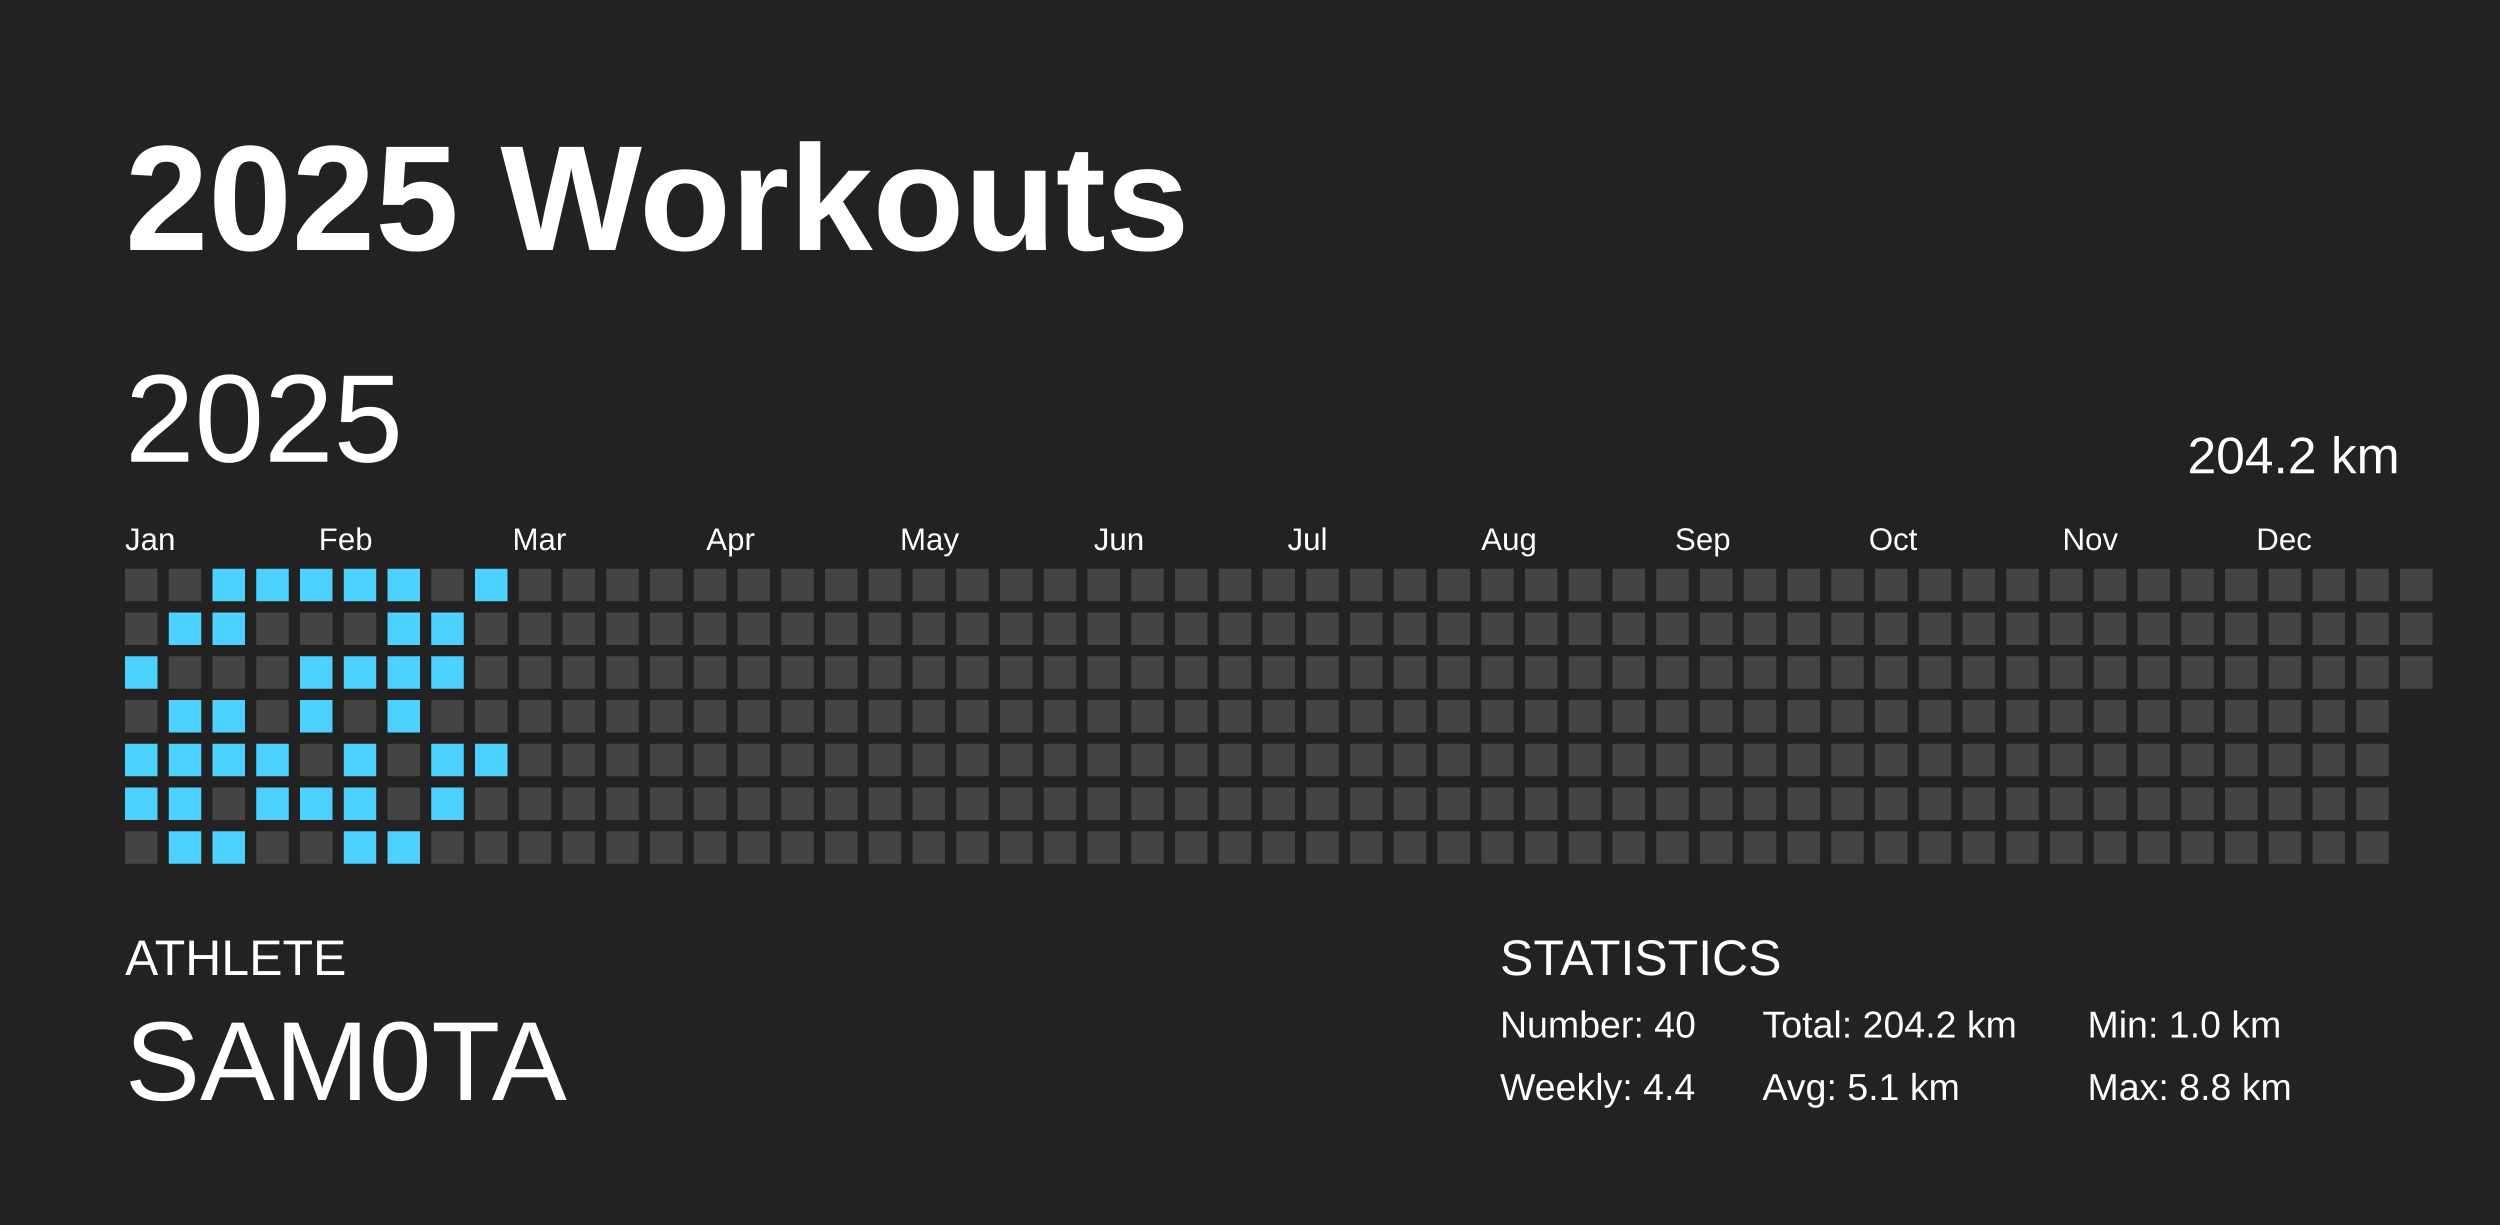
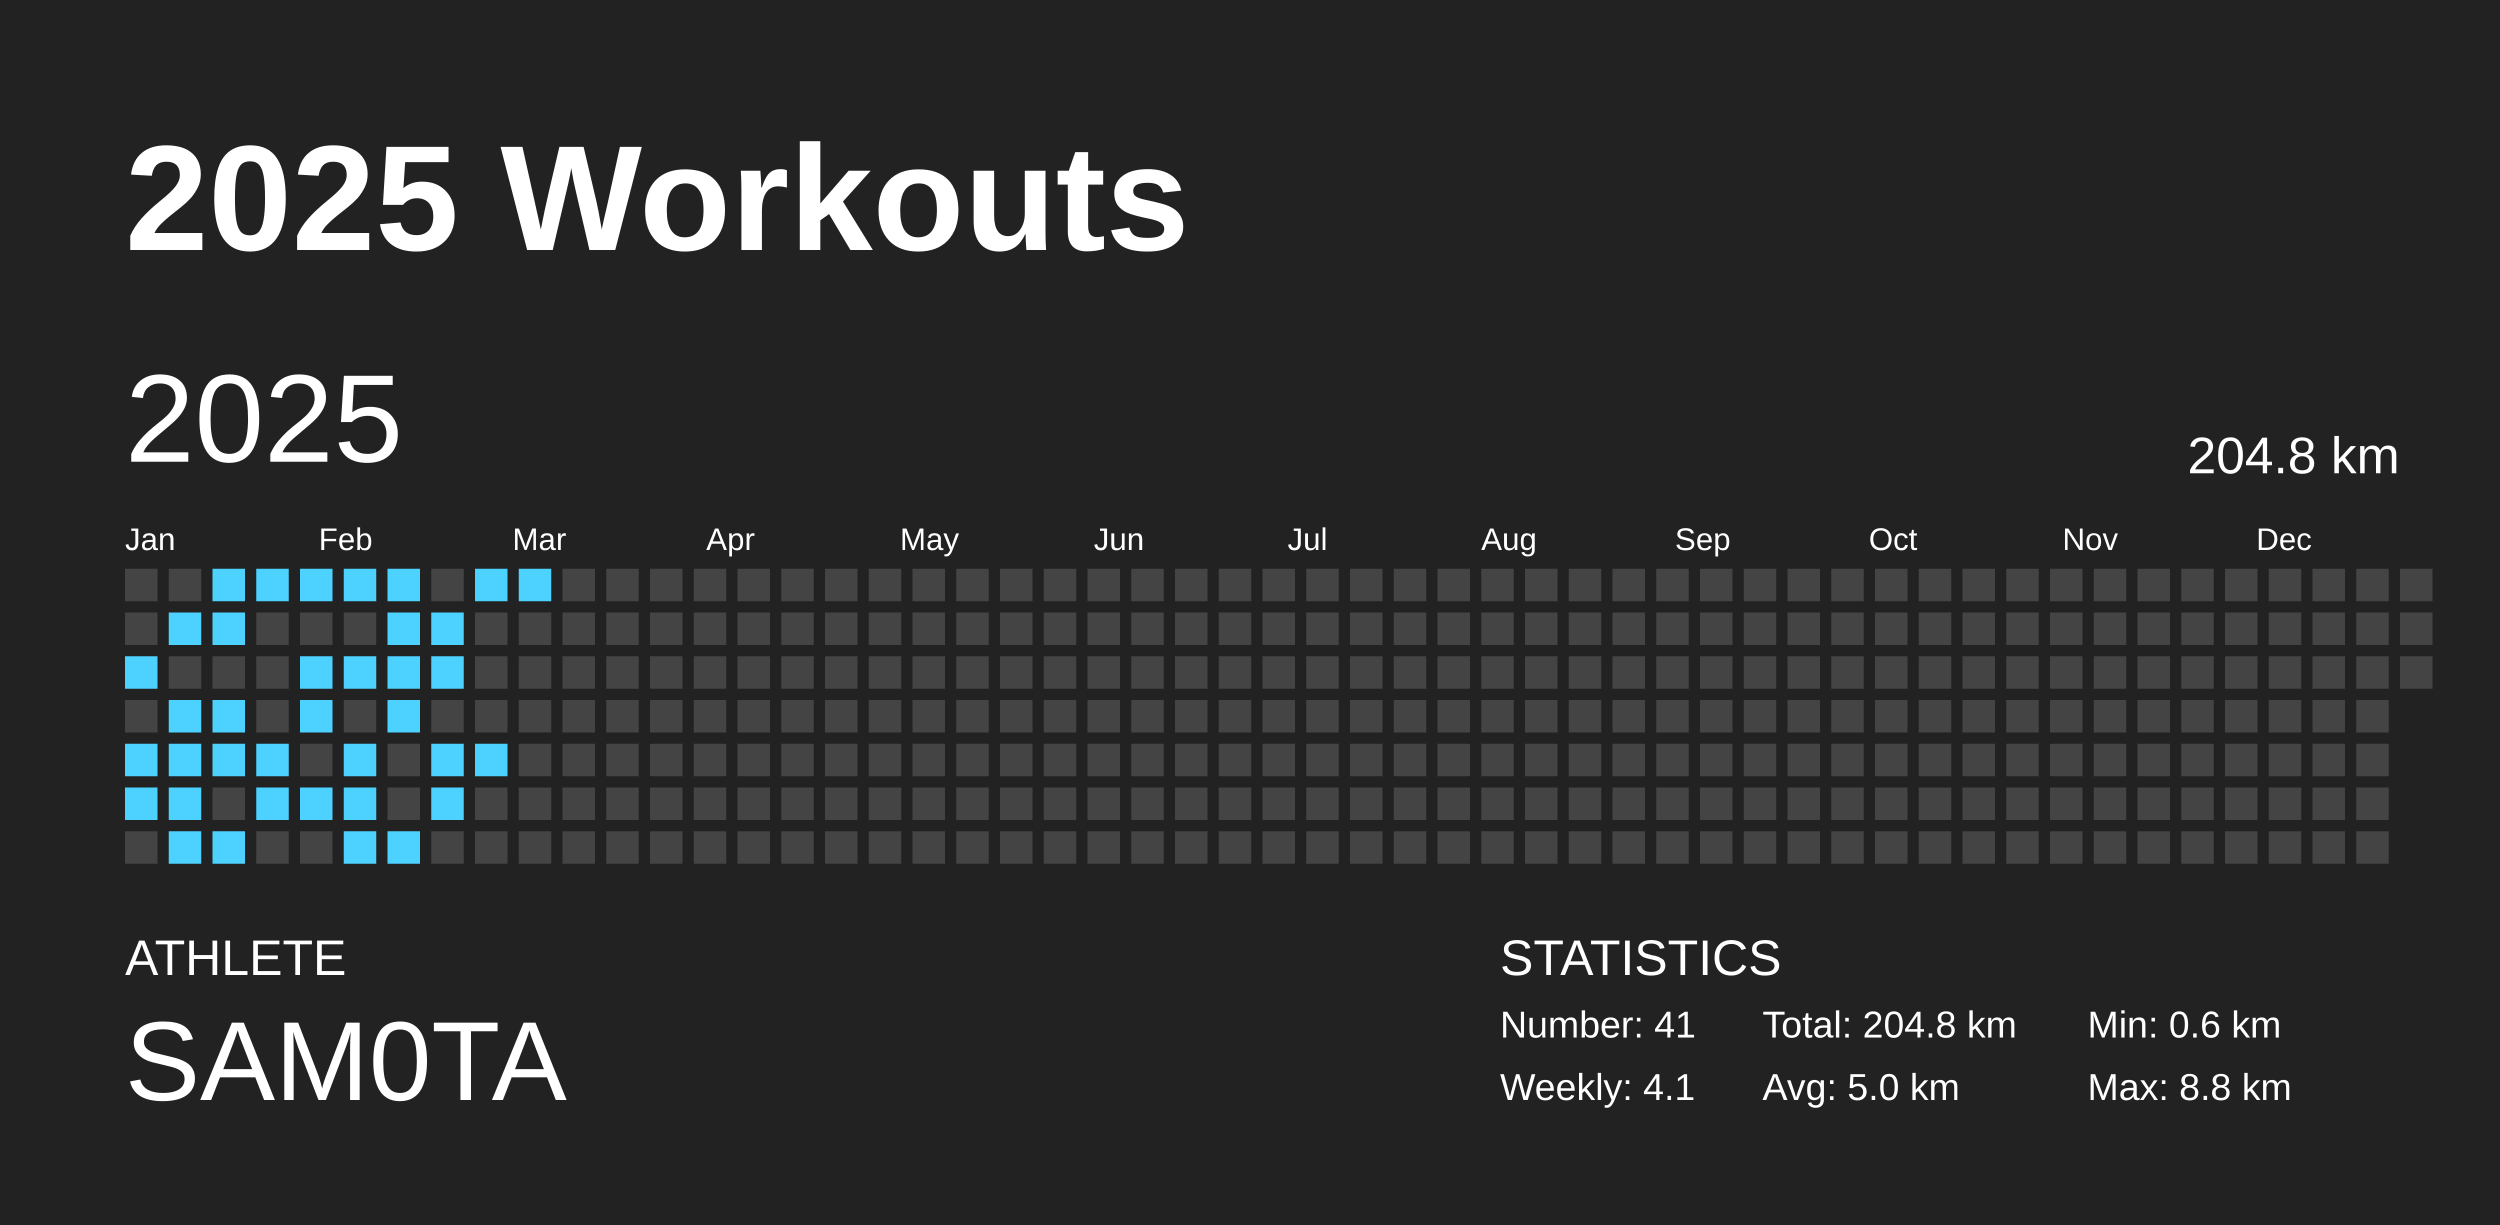
<svg xmlns="http://www.w3.org/2000/svg" baseProfile="full" height="98mm" version="1.1" viewBox="0,0,200,98" width="200mm">
  <defs />
  <rect fill="#222222" height="98" width="200" x="0" y="0" />
  <text fill="#FFFFFF" style="font-size:12px; font-family:Arial; font-weight:bold;" x="10" y="20">2025 Workouts</text>
  <text fill="#FFFFFF" style="font-size:4px; font-family:Arial" x="10" y="78">ATHLETE</text>
  <text fill="#FFFFFF" style="font-size:9px; font-family:Arial" x="10" y="88">SAM0TA</text>
  <text fill="#FFFFFF" style="font-size:4px; font-family:Arial" x="120" y="78">STATISTICS</text>
-   <text fill="#FFFFFF" style="font-size:3px; font-family:Arial" x="120" y="83">Number: 40</text>
-   <text fill="#FFFFFF" style="font-size:3px; font-family:Arial" x="120" y="88">Weekly: 4.4</text>
-   <text fill="#FFFFFF" style="font-size:3px; font-family:Arial" x="141" y="83">Total: 204.2 km</text>
-   <text fill="#FFFFFF" style="font-size:3px; font-family:Arial" x="141" y="88">Avg: 5.1 km</text>
-   <text fill="#FFFFFF" style="font-size:3px; font-family:Arial" x="167" y="83">Min: 1.0 km</text>
+   <text fill="#FFFFFF" style="font-size:3px; font-family:Arial" x="120" y="83">Number: 41</text>
+   <text fill="#FFFFFF" style="font-size:3px; font-family:Arial" x="120" y="88">Weekly: 4.1</text>
+   <text fill="#FFFFFF" style="font-size:3px; font-family:Arial" x="141" y="83">Total: 204.8 km</text>
+   <text fill="#FFFFFF" style="font-size:3px; font-family:Arial" x="141" y="88">Avg: 5.0 km</text>
+   <text fill="#FFFFFF" style="font-size:3px; font-family:Arial" x="167" y="83">Min: 0.6 km</text>
  <text fill="#FFFFFF" style="font-size:3px; font-family:Arial" x="167" y="88">Max: 8.8 km</text>
  <text dominant-baseline="hanging" fill="#FFFFFF" style="font-size:10.0px; font-family:Arial;" x="10" y="30">2025</text>
-   <text dominant-baseline="hanging" fill="#FFFFFF" style="font-size:4.125px; font-family:Arial;" x="175" y="35">204.2 km</text>
+   <text dominant-baseline="hanging" fill="#FFFFFF" style="font-size:4.125px; font-family:Arial;" x="175" y="35">204.8 km</text>
  <text fill="#FFFFFF" style="font-size:2.5px; font-family:Arial" x="10.0" y="44">Jan</text>
  <text fill="#FFFFFF" style="font-size:2.5px; font-family:Arial" x="25.5" y="44">Feb</text>
  <text fill="#FFFFFF" style="font-size:2.5px; font-family:Arial" x="41.0" y="44">Mar</text>
  <text fill="#FFFFFF" style="font-size:2.5px; font-family:Arial" x="56.5" y="44">Apr</text>
  <text fill="#FFFFFF" style="font-size:2.5px; font-family:Arial" x="72.0" y="44">May</text>
  <text fill="#FFFFFF" style="font-size:2.5px; font-family:Arial" x="87.5" y="44">Jun</text>
  <text fill="#FFFFFF" style="font-size:2.5px; font-family:Arial" x="103.0" y="44">Jul</text>
  <text fill="#FFFFFF" style="font-size:2.5px; font-family:Arial" x="118.5" y="44">Aug</text>
  <text fill="#FFFFFF" style="font-size:2.5px; font-family:Arial" x="134.0" y="44">Sep</text>
  <text fill="#FFFFFF" style="font-size:2.5px; font-family:Arial" x="149.5" y="44">Oct</text>
  <text fill="#FFFFFF" style="font-size:2.5px; font-family:Arial" x="165.0" y="44">Nov</text>
  <text fill="#FFFFFF" style="font-size:2.5px; font-family:Arial" x="180.5" y="44">Dec</text>
  <rect fill="#444444" height="2.6" width="2.6" x="10.0" y="45.5" />
  <rect fill="#444444" height="2.6" width="2.6" x="10.0" y="49.0" />
  <rect fill="#4dd2ff" height="2.6" width="2.6" x="10.0" y="52.5" />
  <rect fill="#444444" height="2.6" width="2.6" x="10.0" y="56.0" />
  <rect fill="#4dd2ff" height="2.6" width="2.6" x="10.0" y="59.5" />
  <rect fill="#4dd2ff" height="2.6" width="2.6" x="10.0" y="63.0" />
  <rect fill="#444444" height="2.6" width="2.6" x="10.0" y="66.5" />
  <rect fill="#444444" height="2.6" width="2.6" x="13.5" y="45.5" />
  <rect fill="#4dd2ff" height="2.6" width="2.6" x="13.5" y="49.0" />
  <rect fill="#444444" height="2.6" width="2.6" x="13.5" y="52.5" />
  <rect fill="#4dd2ff" height="2.6" width="2.6" x="13.5" y="56.0" />
  <rect fill="#4dd2ff" height="2.6" width="2.6" x="13.5" y="59.5" />
  <rect fill="#4dd2ff" height="2.6" width="2.6" x="13.5" y="63.0" />
  <rect fill="#4dd2ff" height="2.6" width="2.6" x="13.5" y="66.5" />
  <rect fill="#4dd2ff" height="2.6" width="2.6" x="17.0" y="45.5" />
  <rect fill="#4dd2ff" height="2.6" width="2.6" x="17.0" y="49.0" />
  <rect fill="#444444" height="2.6" width="2.6" x="17.0" y="52.5" />
  <rect fill="#4dd2ff" height="2.6" width="2.6" x="17.0" y="56.0" />
  <rect fill="#4dd2ff" height="2.6" width="2.6" x="17.0" y="59.5" />
  <rect fill="#444444" height="2.6" width="2.6" x="17.0" y="63.0" />
  <rect fill="#4dd2ff" height="2.6" width="2.6" x="17.0" y="66.5" />
  <rect fill="#4dd2ff" height="2.6" width="2.6" x="20.5" y="45.5" />
  <rect fill="#444444" height="2.6" width="2.6" x="20.5" y="49.0" />
  <rect fill="#444444" height="2.6" width="2.6" x="20.5" y="52.5" />
  <rect fill="#444444" height="2.6" width="2.6" x="20.5" y="56.0" />
  <rect fill="#4dd2ff" height="2.6" width="2.6" x="20.5" y="59.5" />
  <rect fill="#4dd2ff" height="2.6" width="2.6" x="20.5" y="63.0" />
  <rect fill="#444444" height="2.6" width="2.6" x="20.5" y="66.5" />
  <rect fill="#4dd2ff" height="2.6" width="2.6" x="24.0" y="45.5" />
  <rect fill="#444444" height="2.6" width="2.6" x="24.0" y="49.0" />
  <rect fill="#4dd2ff" height="2.6" width="2.6" x="24.0" y="52.5" />
  <rect fill="#4dd2ff" height="2.6" width="2.6" x="24.0" y="56.0" />
  <rect fill="#444444" height="2.6" width="2.6" x="24.0" y="59.5" />
  <rect fill="#4dd2ff" height="2.6" width="2.6" x="24.0" y="63.0" />
  <rect fill="#444444" height="2.6" width="2.6" x="24.0" y="66.5" />
  <rect fill="#4dd2ff" height="2.6" width="2.6" x="27.5" y="45.5" />
  <rect fill="#444444" height="2.6" width="2.6" x="27.5" y="49.0" />
  <rect fill="#4dd2ff" height="2.6" width="2.6" x="27.5" y="52.5" />
  <rect fill="#444444" height="2.6" width="2.6" x="27.5" y="56.0" />
  <rect fill="#4dd2ff" height="2.6" width="2.6" x="27.5" y="59.5" />
  <rect fill="#4dd2ff" height="2.6" width="2.6" x="27.5" y="63.0" />
  <rect fill="#4dd2ff" height="2.6" width="2.6" x="27.5" y="66.5" />
  <rect fill="#4dd2ff" height="2.6" width="2.6" x="31.0" y="45.5" />
  <rect fill="#4dd2ff" height="2.6" width="2.6" x="31.0" y="49.0" />
  <rect fill="#4dd2ff" height="2.6" width="2.6" x="31.0" y="52.5" />
  <rect fill="#4dd2ff" height="2.6" width="2.6" x="31.0" y="56.0" />
  <rect fill="#444444" height="2.6" width="2.6" x="31.0" y="59.5" />
  <rect fill="#444444" height="2.6" width="2.6" x="31.0" y="63.0" />
  <rect fill="#4dd2ff" height="2.6" width="2.6" x="31.0" y="66.5" />
  <rect fill="#444444" height="2.6" width="2.6" x="34.5" y="45.5" />
  <rect fill="#4dd2ff" height="2.6" width="2.6" x="34.5" y="49.0" />
  <rect fill="#4dd2ff" height="2.6" width="2.6" x="34.5" y="52.5" />
  <rect fill="#444444" height="2.6" width="2.6" x="34.5" y="56.0" />
  <rect fill="#4dd2ff" height="2.6" width="2.6" x="34.5" y="59.5" />
  <rect fill="#4dd2ff" height="2.6" width="2.6" x="34.5" y="63.0" />
  <rect fill="#444444" height="2.6" width="2.6" x="34.5" y="66.5" />
  <rect fill="#4dd2ff" height="2.6" width="2.6" x="38.0" y="45.5" />
  <rect fill="#444444" height="2.6" width="2.6" x="38.0" y="49.0" />
  <rect fill="#444444" height="2.6" width="2.6" x="38.0" y="52.5" />
  <rect fill="#444444" height="2.6" width="2.6" x="38.0" y="56.0" />
  <rect fill="#4dd2ff" height="2.6" width="2.6" x="38.0" y="59.5" />
  <rect fill="#444444" height="2.6" width="2.6" x="38.0" y="63.0" />
  <rect fill="#444444" height="2.6" width="2.6" x="38.0" y="66.5" />
-   <rect fill="#444444" height="2.6" width="2.6" x="41.5" y="45.5" />
+   <rect fill="#4dd2ff" height="2.6" width="2.6" x="41.5" y="45.5" />
  <rect fill="#444444" height="2.6" width="2.6" x="41.5" y="49.0" />
  <rect fill="#444444" height="2.6" width="2.6" x="41.5" y="52.5" />
  <rect fill="#444444" height="2.6" width="2.6" x="41.5" y="56.0" />
  <rect fill="#444444" height="2.6" width="2.6" x="41.5" y="59.5" />
  <rect fill="#444444" height="2.6" width="2.6" x="41.5" y="63.0" />
  <rect fill="#444444" height="2.6" width="2.6" x="41.5" y="66.5" />
  <rect fill="#444444" height="2.6" width="2.6" x="45.0" y="45.5" />
  <rect fill="#444444" height="2.6" width="2.6" x="45.0" y="49.0" />
  <rect fill="#444444" height="2.6" width="2.6" x="45.0" y="52.5" />
  <rect fill="#444444" height="2.6" width="2.6" x="45.0" y="56.0" />
  <rect fill="#444444" height="2.6" width="2.6" x="45.0" y="59.5" />
  <rect fill="#444444" height="2.6" width="2.6" x="45.0" y="63.0" />
  <rect fill="#444444" height="2.6" width="2.6" x="45.0" y="66.5" />
  <rect fill="#444444" height="2.6" width="2.6" x="48.5" y="45.5" />
  <rect fill="#444444" height="2.6" width="2.6" x="48.5" y="49.0" />
  <rect fill="#444444" height="2.6" width="2.6" x="48.5" y="52.5" />
  <rect fill="#444444" height="2.6" width="2.6" x="48.5" y="56.0" />
  <rect fill="#444444" height="2.6" width="2.6" x="48.5" y="59.5" />
  <rect fill="#444444" height="2.6" width="2.6" x="48.5" y="63.0" />
  <rect fill="#444444" height="2.6" width="2.6" x="48.5" y="66.5" />
  <rect fill="#444444" height="2.6" width="2.6" x="52.0" y="45.5" />
  <rect fill="#444444" height="2.6" width="2.6" x="52.0" y="49.0" />
  <rect fill="#444444" height="2.6" width="2.6" x="52.0" y="52.5" />
  <rect fill="#444444" height="2.6" width="2.6" x="52.0" y="56.0" />
  <rect fill="#444444" height="2.6" width="2.6" x="52.0" y="59.5" />
  <rect fill="#444444" height="2.6" width="2.6" x="52.0" y="63.0" />
  <rect fill="#444444" height="2.6" width="2.6" x="52.0" y="66.5" />
  <rect fill="#444444" height="2.6" width="2.6" x="55.5" y="45.5" />
  <rect fill="#444444" height="2.6" width="2.6" x="55.5" y="49.0" />
  <rect fill="#444444" height="2.6" width="2.6" x="55.5" y="52.5" />
  <rect fill="#444444" height="2.6" width="2.6" x="55.5" y="56.0" />
  <rect fill="#444444" height="2.6" width="2.6" x="55.5" y="59.5" />
  <rect fill="#444444" height="2.6" width="2.6" x="55.5" y="63.0" />
  <rect fill="#444444" height="2.6" width="2.6" x="55.5" y="66.5" />
  <rect fill="#444444" height="2.6" width="2.6" x="59.0" y="45.5" />
  <rect fill="#444444" height="2.6" width="2.6" x="59.0" y="49.0" />
  <rect fill="#444444" height="2.6" width="2.6" x="59.0" y="52.5" />
  <rect fill="#444444" height="2.6" width="2.6" x="59.0" y="56.0" />
  <rect fill="#444444" height="2.6" width="2.6" x="59.0" y="59.5" />
  <rect fill="#444444" height="2.6" width="2.6" x="59.0" y="63.0" />
  <rect fill="#444444" height="2.6" width="2.6" x="59.0" y="66.5" />
  <rect fill="#444444" height="2.6" width="2.6" x="62.5" y="45.5" />
  <rect fill="#444444" height="2.6" width="2.6" x="62.5" y="49.0" />
  <rect fill="#444444" height="2.6" width="2.6" x="62.5" y="52.5" />
  <rect fill="#444444" height="2.6" width="2.6" x="62.5" y="56.0" />
  <rect fill="#444444" height="2.6" width="2.6" x="62.5" y="59.5" />
  <rect fill="#444444" height="2.6" width="2.6" x="62.5" y="63.0" />
  <rect fill="#444444" height="2.6" width="2.6" x="62.5" y="66.5" />
  <rect fill="#444444" height="2.6" width="2.6" x="66.0" y="45.5" />
  <rect fill="#444444" height="2.6" width="2.6" x="66.0" y="49.0" />
  <rect fill="#444444" height="2.6" width="2.6" x="66.0" y="52.5" />
  <rect fill="#444444" height="2.6" width="2.6" x="66.0" y="56.0" />
  <rect fill="#444444" height="2.6" width="2.6" x="66.0" y="59.5" />
  <rect fill="#444444" height="2.6" width="2.6" x="66.0" y="63.0" />
  <rect fill="#444444" height="2.6" width="2.6" x="66.0" y="66.5" />
  <rect fill="#444444" height="2.6" width="2.6" x="69.5" y="45.5" />
  <rect fill="#444444" height="2.6" width="2.6" x="69.5" y="49.0" />
  <rect fill="#444444" height="2.6" width="2.6" x="69.5" y="52.5" />
  <rect fill="#444444" height="2.6" width="2.6" x="69.5" y="56.0" />
  <rect fill="#444444" height="2.6" width="2.6" x="69.5" y="59.5" />
  <rect fill="#444444" height="2.6" width="2.6" x="69.5" y="63.0" />
  <rect fill="#444444" height="2.6" width="2.6" x="69.5" y="66.5" />
  <rect fill="#444444" height="2.6" width="2.6" x="73.0" y="45.5" />
  <rect fill="#444444" height="2.6" width="2.6" x="73.0" y="49.0" />
  <rect fill="#444444" height="2.6" width="2.6" x="73.0" y="52.5" />
  <rect fill="#444444" height="2.6" width="2.6" x="73.0" y="56.0" />
  <rect fill="#444444" height="2.6" width="2.6" x="73.0" y="59.5" />
  <rect fill="#444444" height="2.6" width="2.6" x="73.0" y="63.0" />
  <rect fill="#444444" height="2.6" width="2.6" x="73.0" y="66.5" />
  <rect fill="#444444" height="2.6" width="2.6" x="76.5" y="45.5" />
  <rect fill="#444444" height="2.6" width="2.6" x="76.5" y="49.0" />
  <rect fill="#444444" height="2.6" width="2.6" x="76.5" y="52.5" />
  <rect fill="#444444" height="2.6" width="2.6" x="76.5" y="56.0" />
  <rect fill="#444444" height="2.6" width="2.6" x="76.5" y="59.5" />
  <rect fill="#444444" height="2.6" width="2.6" x="76.5" y="63.0" />
  <rect fill="#444444" height="2.6" width="2.6" x="76.5" y="66.5" />
  <rect fill="#444444" height="2.6" width="2.6" x="80.0" y="45.5" />
  <rect fill="#444444" height="2.6" width="2.6" x="80.0" y="49.0" />
  <rect fill="#444444" height="2.6" width="2.6" x="80.0" y="52.5" />
  <rect fill="#444444" height="2.6" width="2.6" x="80.0" y="56.0" />
  <rect fill="#444444" height="2.6" width="2.6" x="80.0" y="59.5" />
  <rect fill="#444444" height="2.6" width="2.6" x="80.0" y="63.0" />
  <rect fill="#444444" height="2.6" width="2.6" x="80.0" y="66.5" />
  <rect fill="#444444" height="2.6" width="2.6" x="83.5" y="45.5" />
  <rect fill="#444444" height="2.6" width="2.6" x="83.5" y="49.0" />
  <rect fill="#444444" height="2.6" width="2.6" x="83.5" y="52.5" />
  <rect fill="#444444" height="2.6" width="2.6" x="83.5" y="56.0" />
  <rect fill="#444444" height="2.6" width="2.6" x="83.5" y="59.5" />
  <rect fill="#444444" height="2.6" width="2.6" x="83.5" y="63.0" />
  <rect fill="#444444" height="2.6" width="2.6" x="83.5" y="66.5" />
  <rect fill="#444444" height="2.6" width="2.6" x="87.0" y="45.5" />
  <rect fill="#444444" height="2.6" width="2.6" x="87.0" y="49.0" />
  <rect fill="#444444" height="2.6" width="2.6" x="87.0" y="52.5" />
  <rect fill="#444444" height="2.6" width="2.6" x="87.0" y="56.0" />
  <rect fill="#444444" height="2.6" width="2.6" x="87.0" y="59.5" />
  <rect fill="#444444" height="2.6" width="2.6" x="87.0" y="63.0" />
  <rect fill="#444444" height="2.6" width="2.6" x="87.0" y="66.5" />
  <rect fill="#444444" height="2.6" width="2.6" x="90.5" y="45.5" />
  <rect fill="#444444" height="2.6" width="2.6" x="90.5" y="49.0" />
  <rect fill="#444444" height="2.6" width="2.6" x="90.5" y="52.5" />
  <rect fill="#444444" height="2.6" width="2.6" x="90.5" y="56.0" />
  <rect fill="#444444" height="2.6" width="2.6" x="90.5" y="59.5" />
  <rect fill="#444444" height="2.6" width="2.6" x="90.5" y="63.0" />
  <rect fill="#444444" height="2.6" width="2.6" x="90.5" y="66.5" />
  <rect fill="#444444" height="2.6" width="2.6" x="94.0" y="45.5" />
  <rect fill="#444444" height="2.6" width="2.6" x="94.0" y="49.0" />
  <rect fill="#444444" height="2.6" width="2.6" x="94.0" y="52.5" />
  <rect fill="#444444" height="2.6" width="2.6" x="94.0" y="56.0" />
  <rect fill="#444444" height="2.6" width="2.6" x="94.0" y="59.5" />
  <rect fill="#444444" height="2.6" width="2.6" x="94.0" y="63.0" />
  <rect fill="#444444" height="2.6" width="2.6" x="94.0" y="66.5" />
  <rect fill="#444444" height="2.6" width="2.6" x="97.5" y="45.5" />
  <rect fill="#444444" height="2.6" width="2.6" x="97.5" y="49.0" />
  <rect fill="#444444" height="2.6" width="2.6" x="97.5" y="52.5" />
  <rect fill="#444444" height="2.6" width="2.6" x="97.5" y="56.0" />
  <rect fill="#444444" height="2.6" width="2.6" x="97.5" y="59.5" />
  <rect fill="#444444" height="2.6" width="2.6" x="97.5" y="63.0" />
  <rect fill="#444444" height="2.6" width="2.6" x="97.5" y="66.5" />
  <rect fill="#444444" height="2.6" width="2.6" x="101.0" y="45.5" />
  <rect fill="#444444" height="2.6" width="2.6" x="101.0" y="49.0" />
  <rect fill="#444444" height="2.6" width="2.6" x="101.0" y="52.5" />
  <rect fill="#444444" height="2.6" width="2.6" x="101.0" y="56.0" />
  <rect fill="#444444" height="2.6" width="2.6" x="101.0" y="59.5" />
  <rect fill="#444444" height="2.6" width="2.6" x="101.0" y="63.0" />
  <rect fill="#444444" height="2.6" width="2.6" x="101.0" y="66.5" />
  <rect fill="#444444" height="2.6" width="2.6" x="104.5" y="45.5" />
  <rect fill="#444444" height="2.6" width="2.6" x="104.5" y="49.0" />
  <rect fill="#444444" height="2.6" width="2.6" x="104.5" y="52.5" />
  <rect fill="#444444" height="2.6" width="2.6" x="104.5" y="56.0" />
  <rect fill="#444444" height="2.6" width="2.6" x="104.5" y="59.5" />
  <rect fill="#444444" height="2.6" width="2.6" x="104.5" y="63.0" />
  <rect fill="#444444" height="2.6" width="2.6" x="104.5" y="66.5" />
  <rect fill="#444444" height="2.6" width="2.6" x="108.0" y="45.5" />
  <rect fill="#444444" height="2.6" width="2.6" x="108.0" y="49.0" />
  <rect fill="#444444" height="2.6" width="2.6" x="108.0" y="52.5" />
  <rect fill="#444444" height="2.6" width="2.6" x="108.0" y="56.0" />
  <rect fill="#444444" height="2.6" width="2.6" x="108.0" y="59.5" />
  <rect fill="#444444" height="2.6" width="2.6" x="108.0" y="63.0" />
  <rect fill="#444444" height="2.6" width="2.6" x="108.0" y="66.5" />
  <rect fill="#444444" height="2.6" width="2.6" x="111.5" y="45.5" />
  <rect fill="#444444" height="2.6" width="2.6" x="111.5" y="49.0" />
  <rect fill="#444444" height="2.6" width="2.6" x="111.5" y="52.5" />
  <rect fill="#444444" height="2.6" width="2.6" x="111.5" y="56.0" />
  <rect fill="#444444" height="2.6" width="2.6" x="111.5" y="59.5" />
  <rect fill="#444444" height="2.6" width="2.6" x="111.5" y="63.0" />
  <rect fill="#444444" height="2.6" width="2.6" x="111.5" y="66.5" />
  <rect fill="#444444" height="2.6" width="2.6" x="115.0" y="45.5" />
  <rect fill="#444444" height="2.6" width="2.6" x="115.0" y="49.0" />
  <rect fill="#444444" height="2.6" width="2.6" x="115.0" y="52.5" />
  <rect fill="#444444" height="2.6" width="2.6" x="115.0" y="56.0" />
  <rect fill="#444444" height="2.6" width="2.6" x="115.0" y="59.5" />
  <rect fill="#444444" height="2.6" width="2.6" x="115.0" y="63.0" />
  <rect fill="#444444" height="2.6" width="2.6" x="115.0" y="66.5" />
  <rect fill="#444444" height="2.6" width="2.6" x="118.5" y="45.5" />
  <rect fill="#444444" height="2.6" width="2.6" x="118.5" y="49.0" />
  <rect fill="#444444" height="2.6" width="2.6" x="118.5" y="52.5" />
  <rect fill="#444444" height="2.6" width="2.6" x="118.5" y="56.0" />
  <rect fill="#444444" height="2.6" width="2.6" x="118.5" y="59.5" />
  <rect fill="#444444" height="2.6" width="2.6" x="118.5" y="63.0" />
  <rect fill="#444444" height="2.6" width="2.6" x="118.5" y="66.5" />
  <rect fill="#444444" height="2.6" width="2.6" x="122.0" y="45.5" />
  <rect fill="#444444" height="2.6" width="2.6" x="122.0" y="49.0" />
  <rect fill="#444444" height="2.6" width="2.6" x="122.0" y="52.5" />
  <rect fill="#444444" height="2.6" width="2.6" x="122.0" y="56.0" />
  <rect fill="#444444" height="2.6" width="2.6" x="122.0" y="59.5" />
  <rect fill="#444444" height="2.6" width="2.6" x="122.0" y="63.0" />
  <rect fill="#444444" height="2.6" width="2.6" x="122.0" y="66.5" />
  <rect fill="#444444" height="2.6" width="2.6" x="125.5" y="45.5" />
  <rect fill="#444444" height="2.6" width="2.6" x="125.5" y="49.0" />
  <rect fill="#444444" height="2.6" width="2.6" x="125.5" y="52.5" />
  <rect fill="#444444" height="2.6" width="2.6" x="125.5" y="56.0" />
  <rect fill="#444444" height="2.6" width="2.6" x="125.5" y="59.5" />
  <rect fill="#444444" height="2.6" width="2.6" x="125.5" y="63.0" />
  <rect fill="#444444" height="2.6" width="2.6" x="125.5" y="66.5" />
  <rect fill="#444444" height="2.6" width="2.6" x="129.0" y="45.5" />
  <rect fill="#444444" height="2.6" width="2.6" x="129.0" y="49.0" />
  <rect fill="#444444" height="2.6" width="2.6" x="129.0" y="52.5" />
  <rect fill="#444444" height="2.6" width="2.6" x="129.0" y="56.0" />
  <rect fill="#444444" height="2.6" width="2.6" x="129.0" y="59.5" />
  <rect fill="#444444" height="2.6" width="2.6" x="129.0" y="63.0" />
  <rect fill="#444444" height="2.6" width="2.6" x="129.0" y="66.5" />
  <rect fill="#444444" height="2.6" width="2.6" x="132.5" y="45.5" />
  <rect fill="#444444" height="2.6" width="2.6" x="132.5" y="49.0" />
  <rect fill="#444444" height="2.6" width="2.6" x="132.5" y="52.5" />
  <rect fill="#444444" height="2.6" width="2.6" x="132.5" y="56.0" />
  <rect fill="#444444" height="2.6" width="2.6" x="132.5" y="59.5" />
  <rect fill="#444444" height="2.6" width="2.6" x="132.5" y="63.0" />
  <rect fill="#444444" height="2.6" width="2.6" x="132.5" y="66.5" />
  <rect fill="#444444" height="2.6" width="2.6" x="136.0" y="45.5" />
  <rect fill="#444444" height="2.6" width="2.6" x="136.0" y="49.0" />
  <rect fill="#444444" height="2.6" width="2.6" x="136.0" y="52.5" />
  <rect fill="#444444" height="2.6" width="2.6" x="136.0" y="56.0" />
  <rect fill="#444444" height="2.6" width="2.6" x="136.0" y="59.5" />
  <rect fill="#444444" height="2.6" width="2.6" x="136.0" y="63.0" />
  <rect fill="#444444" height="2.6" width="2.6" x="136.0" y="66.5" />
  <rect fill="#444444" height="2.6" width="2.6" x="139.5" y="45.5" />
  <rect fill="#444444" height="2.6" width="2.6" x="139.5" y="49.0" />
  <rect fill="#444444" height="2.6" width="2.6" x="139.5" y="52.5" />
  <rect fill="#444444" height="2.6" width="2.6" x="139.5" y="56.0" />
  <rect fill="#444444" height="2.6" width="2.6" x="139.5" y="59.5" />
  <rect fill="#444444" height="2.6" width="2.6" x="139.5" y="63.0" />
  <rect fill="#444444" height="2.6" width="2.6" x="139.5" y="66.5" />
  <rect fill="#444444" height="2.6" width="2.6" x="143.0" y="45.5" />
  <rect fill="#444444" height="2.6" width="2.6" x="143.0" y="49.0" />
  <rect fill="#444444" height="2.6" width="2.6" x="143.0" y="52.5" />
  <rect fill="#444444" height="2.6" width="2.6" x="143.0" y="56.0" />
  <rect fill="#444444" height="2.6" width="2.6" x="143.0" y="59.5" />
  <rect fill="#444444" height="2.6" width="2.6" x="143.0" y="63.0" />
  <rect fill="#444444" height="2.6" width="2.6" x="143.0" y="66.5" />
  <rect fill="#444444" height="2.6" width="2.6" x="146.5" y="45.5" />
  <rect fill="#444444" height="2.6" width="2.6" x="146.5" y="49.0" />
  <rect fill="#444444" height="2.6" width="2.6" x="146.5" y="52.5" />
  <rect fill="#444444" height="2.6" width="2.6" x="146.5" y="56.0" />
  <rect fill="#444444" height="2.6" width="2.6" x="146.5" y="59.5" />
  <rect fill="#444444" height="2.6" width="2.6" x="146.5" y="63.0" />
  <rect fill="#444444" height="2.6" width="2.6" x="146.5" y="66.5" />
  <rect fill="#444444" height="2.6" width="2.6" x="150.0" y="45.5" />
  <rect fill="#444444" height="2.6" width="2.6" x="150.0" y="49.0" />
  <rect fill="#444444" height="2.6" width="2.6" x="150.0" y="52.5" />
  <rect fill="#444444" height="2.6" width="2.6" x="150.0" y="56.0" />
  <rect fill="#444444" height="2.6" width="2.6" x="150.0" y="59.5" />
  <rect fill="#444444" height="2.6" width="2.6" x="150.0" y="63.0" />
  <rect fill="#444444" height="2.6" width="2.6" x="150.0" y="66.5" />
  <rect fill="#444444" height="2.6" width="2.6" x="153.5" y="45.5" />
  <rect fill="#444444" height="2.6" width="2.6" x="153.5" y="49.0" />
  <rect fill="#444444" height="2.6" width="2.6" x="153.5" y="52.5" />
  <rect fill="#444444" height="2.6" width="2.6" x="153.5" y="56.0" />
  <rect fill="#444444" height="2.6" width="2.6" x="153.5" y="59.5" />
  <rect fill="#444444" height="2.6" width="2.6" x="153.5" y="63.0" />
  <rect fill="#444444" height="2.6" width="2.6" x="153.5" y="66.5" />
  <rect fill="#444444" height="2.6" width="2.6" x="157.0" y="45.5" />
  <rect fill="#444444" height="2.6" width="2.6" x="157.0" y="49.0" />
  <rect fill="#444444" height="2.6" width="2.6" x="157.0" y="52.5" />
  <rect fill="#444444" height="2.6" width="2.6" x="157.0" y="56.0" />
  <rect fill="#444444" height="2.6" width="2.6" x="157.0" y="59.5" />
  <rect fill="#444444" height="2.6" width="2.6" x="157.0" y="63.0" />
  <rect fill="#444444" height="2.6" width="2.6" x="157.0" y="66.5" />
  <rect fill="#444444" height="2.6" width="2.6" x="160.5" y="45.5" />
  <rect fill="#444444" height="2.6" width="2.6" x="160.5" y="49.0" />
  <rect fill="#444444" height="2.6" width="2.6" x="160.5" y="52.5" />
  <rect fill="#444444" height="2.6" width="2.6" x="160.5" y="56.0" />
  <rect fill="#444444" height="2.6" width="2.6" x="160.5" y="59.5" />
  <rect fill="#444444" height="2.6" width="2.6" x="160.5" y="63.0" />
  <rect fill="#444444" height="2.6" width="2.6" x="160.5" y="66.5" />
  <rect fill="#444444" height="2.6" width="2.6" x="164.0" y="45.5" />
  <rect fill="#444444" height="2.6" width="2.6" x="164.0" y="49.0" />
  <rect fill="#444444" height="2.6" width="2.6" x="164.0" y="52.5" />
  <rect fill="#444444" height="2.6" width="2.6" x="164.0" y="56.0" />
  <rect fill="#444444" height="2.6" width="2.6" x="164.0" y="59.5" />
  <rect fill="#444444" height="2.6" width="2.6" x="164.0" y="63.0" />
  <rect fill="#444444" height="2.6" width="2.6" x="164.0" y="66.5" />
  <rect fill="#444444" height="2.6" width="2.6" x="167.5" y="45.5" />
  <rect fill="#444444" height="2.6" width="2.6" x="167.5" y="49.0" />
  <rect fill="#444444" height="2.6" width="2.6" x="167.5" y="52.5" />
  <rect fill="#444444" height="2.6" width="2.6" x="167.5" y="56.0" />
  <rect fill="#444444" height="2.6" width="2.6" x="167.5" y="59.5" />
  <rect fill="#444444" height="2.6" width="2.6" x="167.5" y="63.0" />
  <rect fill="#444444" height="2.6" width="2.6" x="167.5" y="66.5" />
  <rect fill="#444444" height="2.6" width="2.6" x="171.0" y="45.5" />
  <rect fill="#444444" height="2.6" width="2.6" x="171.0" y="49.0" />
  <rect fill="#444444" height="2.6" width="2.6" x="171.0" y="52.5" />
  <rect fill="#444444" height="2.6" width="2.6" x="171.0" y="56.0" />
  <rect fill="#444444" height="2.6" width="2.6" x="171.0" y="59.5" />
  <rect fill="#444444" height="2.6" width="2.6" x="171.0" y="63.0" />
  <rect fill="#444444" height="2.6" width="2.6" x="171.0" y="66.5" />
  <rect fill="#444444" height="2.6" width="2.6" x="174.5" y="45.5" />
  <rect fill="#444444" height="2.6" width="2.6" x="174.5" y="49.0" />
  <rect fill="#444444" height="2.6" width="2.6" x="174.5" y="52.5" />
  <rect fill="#444444" height="2.6" width="2.6" x="174.5" y="56.0" />
  <rect fill="#444444" height="2.6" width="2.6" x="174.5" y="59.5" />
  <rect fill="#444444" height="2.6" width="2.6" x="174.5" y="63.0" />
  <rect fill="#444444" height="2.6" width="2.6" x="174.5" y="66.5" />
  <rect fill="#444444" height="2.6" width="2.6" x="178.0" y="45.5" />
  <rect fill="#444444" height="2.6" width="2.6" x="178.0" y="49.0" />
  <rect fill="#444444" height="2.6" width="2.6" x="178.0" y="52.5" />
  <rect fill="#444444" height="2.6" width="2.6" x="178.0" y="56.0" />
  <rect fill="#444444" height="2.6" width="2.6" x="178.0" y="59.5" />
  <rect fill="#444444" height="2.6" width="2.6" x="178.0" y="63.0" />
  <rect fill="#444444" height="2.6" width="2.6" x="178.0" y="66.5" />
  <rect fill="#444444" height="2.6" width="2.6" x="181.5" y="45.5" />
  <rect fill="#444444" height="2.6" width="2.6" x="181.5" y="49.0" />
  <rect fill="#444444" height="2.6" width="2.6" x="181.5" y="52.5" />
  <rect fill="#444444" height="2.6" width="2.6" x="181.5" y="56.0" />
  <rect fill="#444444" height="2.6" width="2.6" x="181.5" y="59.5" />
  <rect fill="#444444" height="2.6" width="2.6" x="181.5" y="63.0" />
  <rect fill="#444444" height="2.6" width="2.6" x="181.5" y="66.5" />
  <rect fill="#444444" height="2.6" width="2.6" x="185.0" y="45.5" />
  <rect fill="#444444" height="2.6" width="2.6" x="185.0" y="49.0" />
  <rect fill="#444444" height="2.6" width="2.6" x="185.0" y="52.5" />
  <rect fill="#444444" height="2.6" width="2.6" x="185.0" y="56.0" />
  <rect fill="#444444" height="2.6" width="2.6" x="185.0" y="59.5" />
  <rect fill="#444444" height="2.6" width="2.6" x="185.0" y="63.0" />
  <rect fill="#444444" height="2.6" width="2.6" x="185.0" y="66.5" />
  <rect fill="#444444" height="2.6" width="2.6" x="188.5" y="45.5" />
  <rect fill="#444444" height="2.6" width="2.6" x="188.5" y="49.0" />
  <rect fill="#444444" height="2.6" width="2.6" x="188.5" y="52.5" />
  <rect fill="#444444" height="2.6" width="2.6" x="188.5" y="56.0" />
  <rect fill="#444444" height="2.6" width="2.6" x="188.5" y="59.5" />
  <rect fill="#444444" height="2.6" width="2.6" x="188.5" y="63.0" />
  <rect fill="#444444" height="2.6" width="2.6" x="188.5" y="66.5" />
  <rect fill="#444444" height="2.6" width="2.6" x="192.0" y="45.5" />
  <rect fill="#444444" height="2.6" width="2.6" x="192.0" y="49.0" />
  <rect fill="#444444" height="2.6" width="2.6" x="192.0" y="52.5" />
</svg>
